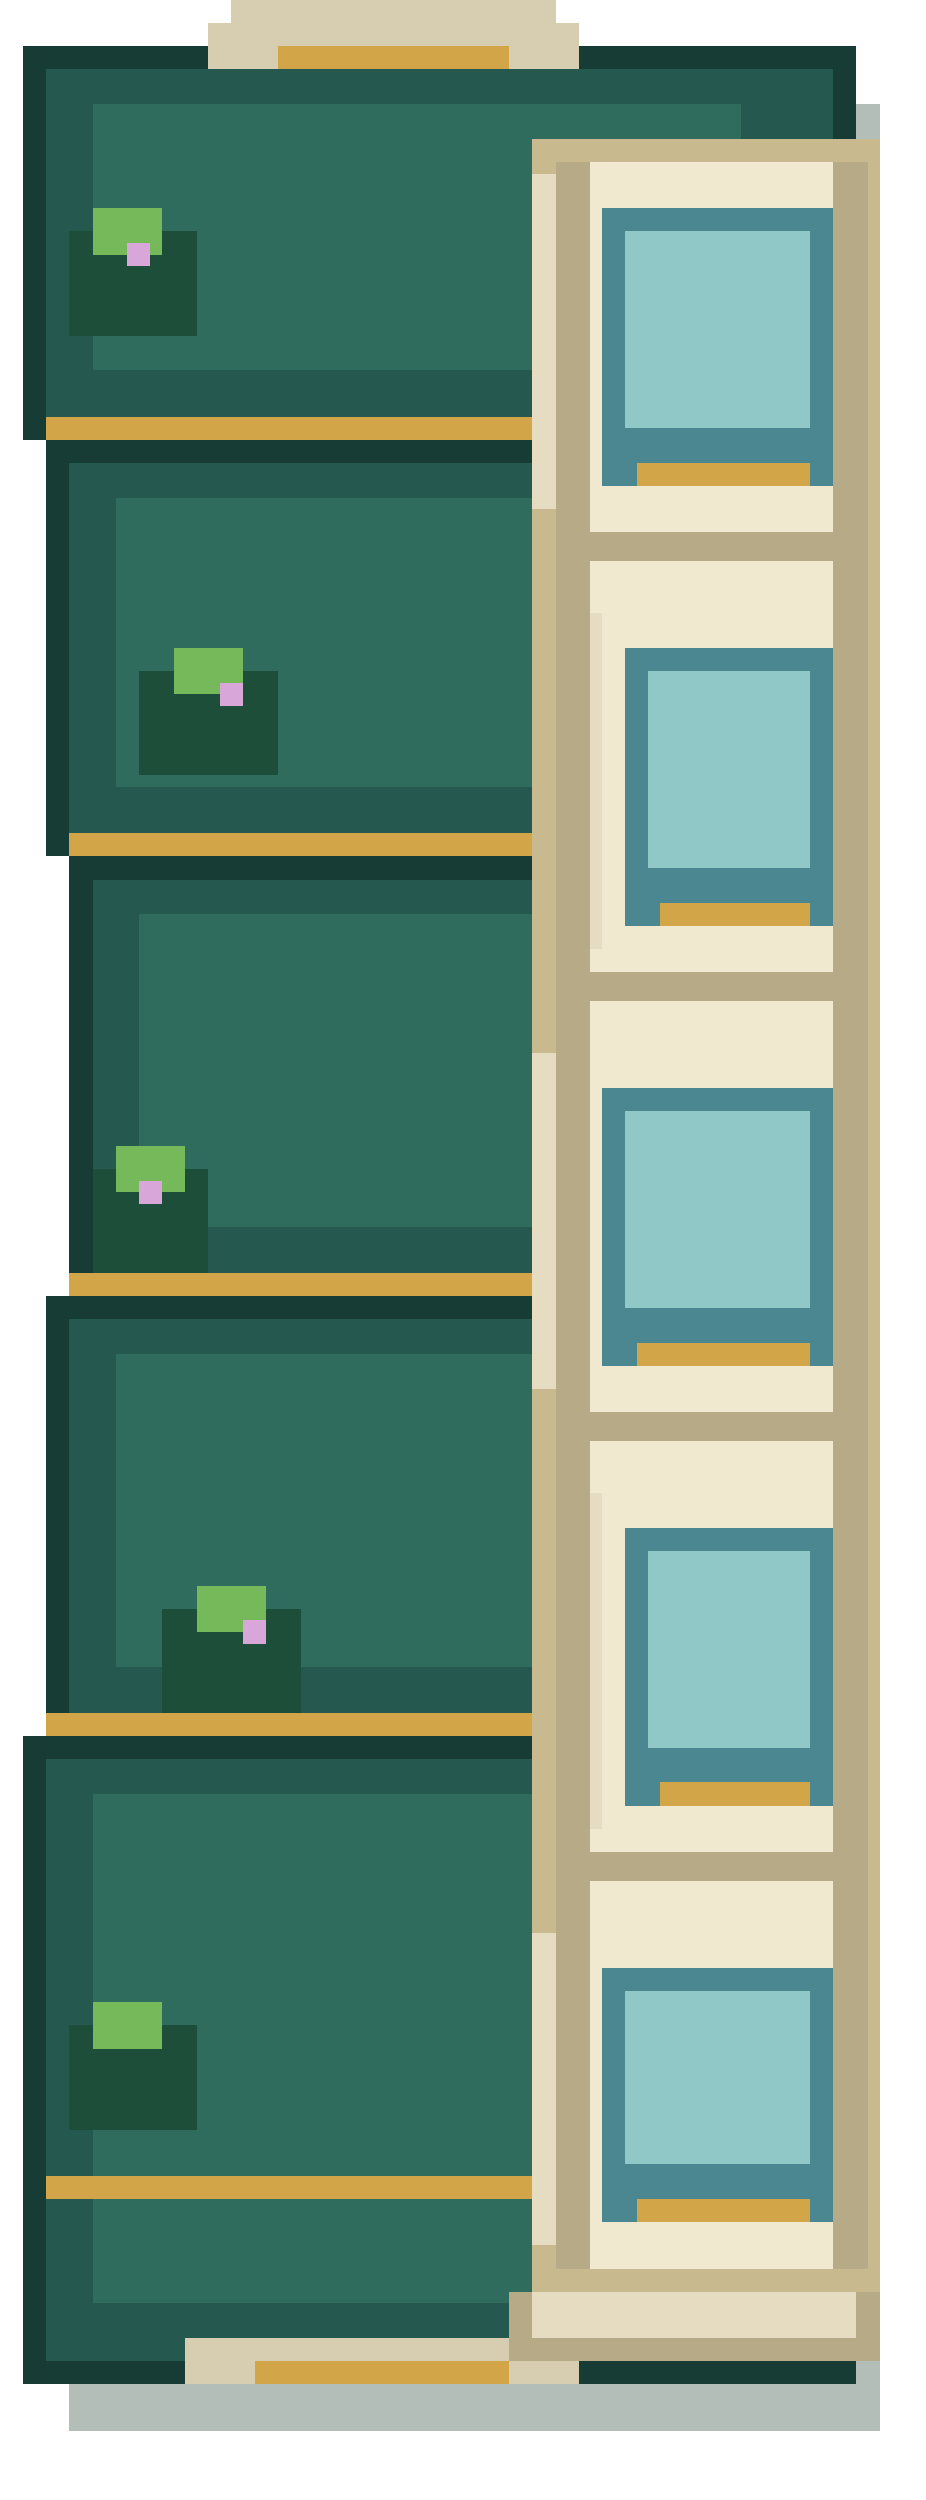
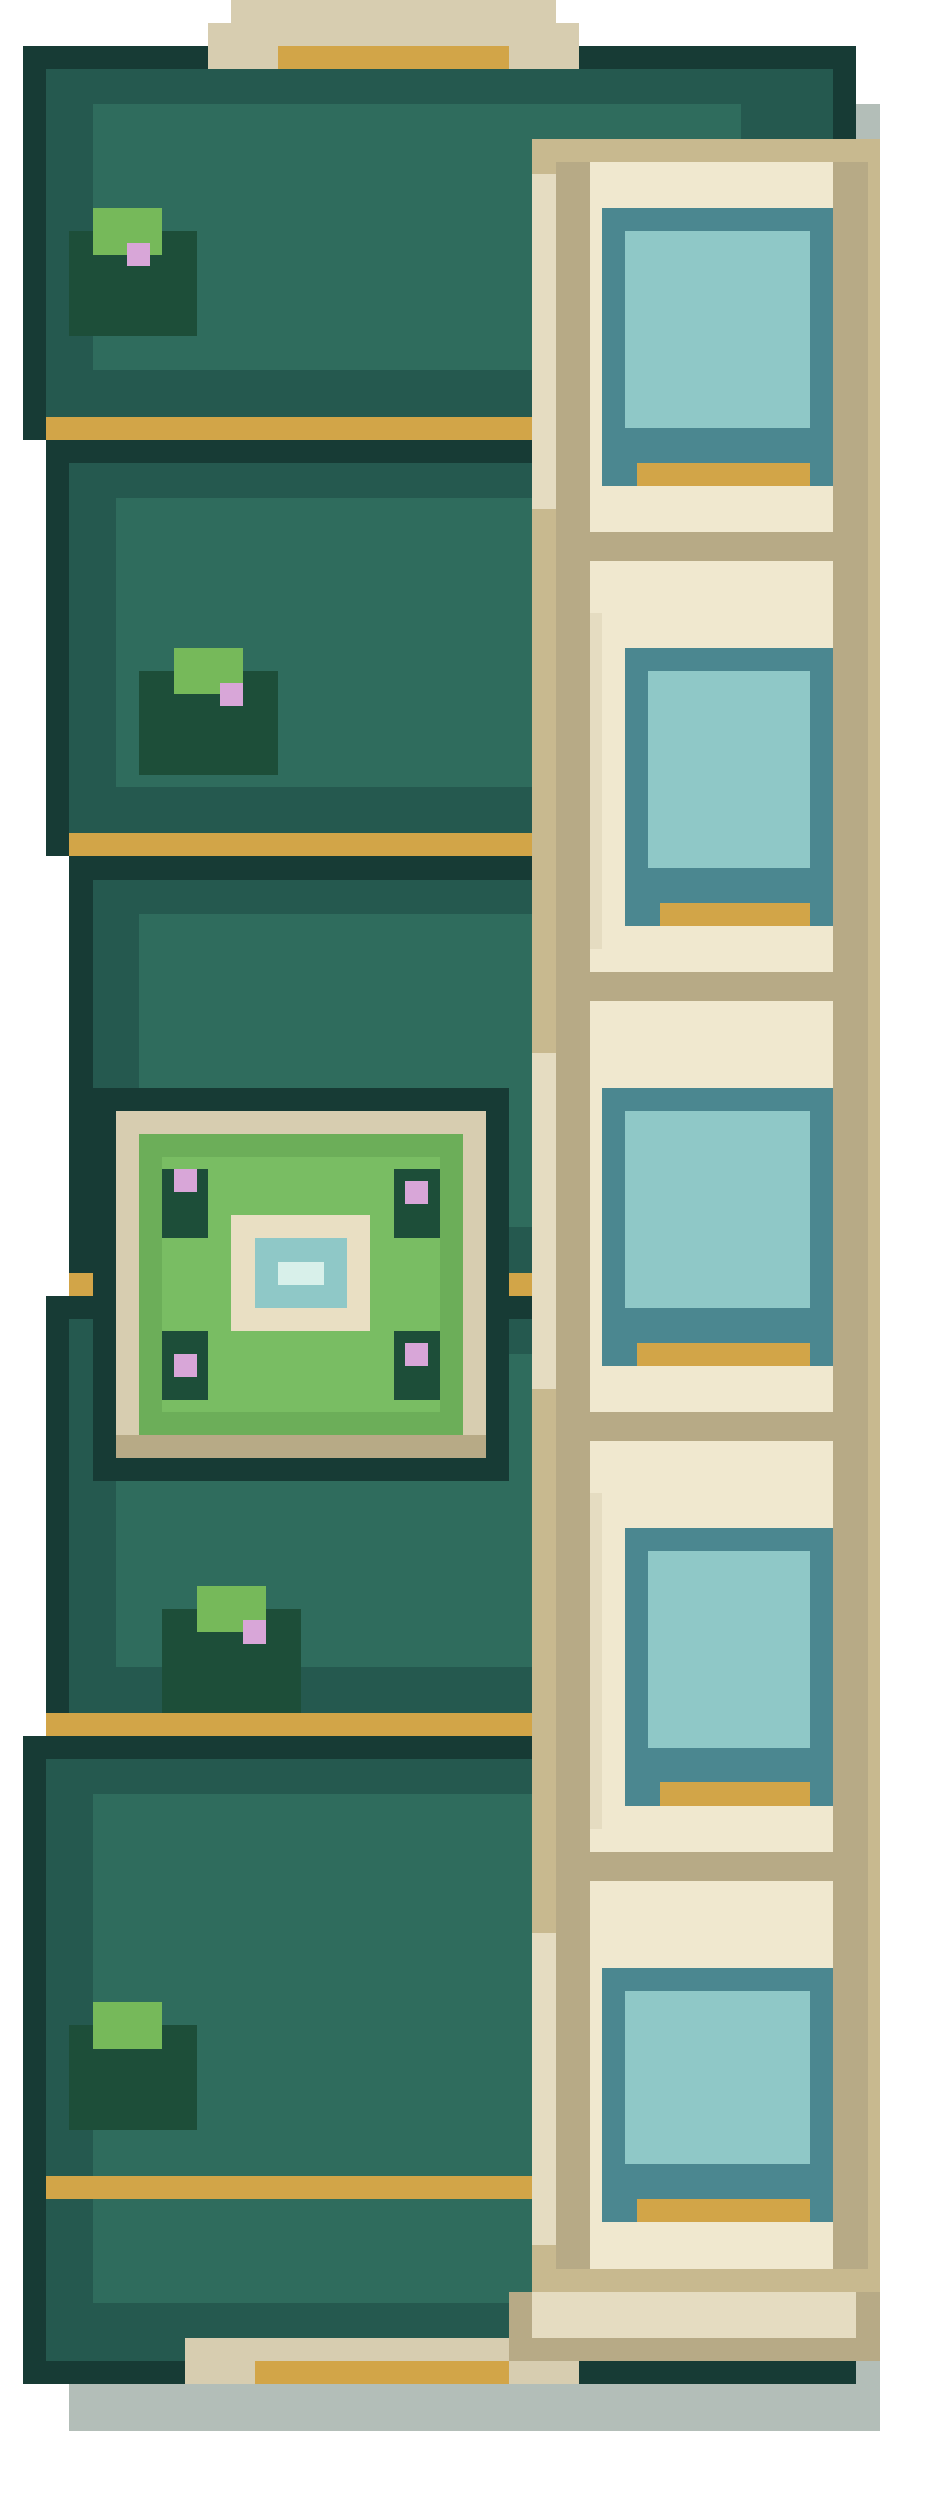
<svg xmlns="http://www.w3.org/2000/svg" width="160" height="432" viewBox="0 0 160 432" shape-rendering="crispEdges">
  <rect width="160" height="432" fill="none" />
  <rect x="12" y="18" width="140" height="402" fill="#244535" opacity=".35" />
  <rect x="4" y="8" width="144" height="68" fill="#173b35" />
  <rect x="8" y="76" width="136" height="72" fill="#173b35" />
  <rect x="12" y="148" width="132" height="76" fill="#173b35" />
  <rect x="8" y="224" width="136" height="76" fill="#173b35" />
  <rect x="4" y="300" width="144" height="112" fill="#173b35" />
  <rect x="8" y="12" width="136" height="60" fill="#25594f" />
  <rect x="12" y="80" width="128" height="64" fill="#25594f" />
  <rect x="16" y="152" width="124" height="68" fill="#25594f" />
  <rect x="12" y="228" width="128" height="68" fill="#25594f" />
  <rect x="8" y="304" width="136" height="104" fill="#25594f" />
  <g fill="#2f6c5d">
    <rect x="16" y="18" width="112" height="46" />
    <rect x="20" y="86" width="104" height="50" />
    <rect x="24" y="158" width="96" height="54" />
    <rect x="20" y="234" width="104" height="54" />
    <rect x="16" y="310" width="112" height="88" />
  </g>
  <g fill="#d2a548">
    <rect x="8" y="72" width="136" height="4" />
    <rect x="12" y="144" width="132" height="4" />
    <rect x="12" y="220" width="132" height="4" />
    <rect x="8" y="296" width="136" height="4" />
    <rect x="8" y="376" width="136" height="4" />
  </g>
  <g fill="#d7cdb0">
    <rect x="36" y="4" width="64" height="8" />
    <rect x="40" y="0" width="56" height="4" />
    <rect x="32" y="404" width="68" height="8" />
  </g>
  <g fill="#d2a548">
    <rect x="48" y="8" width="40" height="4" />
    <rect x="44" y="408" width="44" height="4" />
  </g>
+   <rect x="16" y="188" width="72" height="68" fill="#173b35" />
+   <rect x="20" y="192" width="64" height="60" fill="#d7cdb0" />
+   <rect x="24" y="196" width="56" height="52" fill="#6cae59" />
+   <rect x="28" y="200" width="48" height="44" fill="#79bd63" />
+   <rect x="40" y="210" width="24" height="20" fill="#e9dfc3" />
+   <rect x="44" y="214" width="16" height="12" fill="#8fc8c7" />
+   <rect x="48" y="218" width="8" height="4" fill="#d8f0ea" />
+   <g fill="#1d4e39">
+     <rect x="28" y="202" width="8" height="12" />
+     <rect x="68" y="202" width="8" height="12" />
+     <rect x="28" y="230" width="8" height="12" />
+     <rect x="68" y="230" width="8" height="12" />
+   </g>
+   <g fill="#d8a6d8">
+     <rect x="30" y="202" width="4" height="4" />
+     <rect x="70" y="204" width="4" height="4" />
+     <rect x="30" y="234" width="4" height="4" />
+     <rect x="70" y="232" width="4" height="4" />
+   </g>
+   <rect x="20" y="248" width="64" height="4" fill="#b7aa86" />
  <rect x="92" y="24" width="60" height="372" fill="#c8b98f" />
  <rect x="96" y="28" width="52" height="364" fill="#f0e8cf" />
  <g fill="#e5dcc1">
    <rect x="92" y="30" width="8" height="58" />
    <rect x="96" y="106" width="8" height="58" />
    <rect x="92" y="182" width="8" height="58" />
    <rect x="96" y="258" width="8" height="58" />
    <rect x="92" y="334" width="8" height="54" />
  </g>
  <g>
    <rect x="104" y="36" width="40" height="48" fill="#4b8790" />
    <rect x="108" y="40" width="32" height="34" fill="#8fc8c7" />
    <rect x="108" y="112" width="36" height="48" fill="#4b8790" />
    <rect x="112" y="116" width="28" height="34" fill="#8fc8c7" />
    <rect x="104" y="188" width="40" height="48" fill="#4b8790" />
    <rect x="108" y="192" width="32" height="34" fill="#8fc8c7" />
    <rect x="108" y="264" width="36" height="48" fill="#4b8790" />
    <rect x="112" y="268" width="28" height="34" fill="#8fc8c7" />
    <rect x="104" y="340" width="40" height="44" fill="#4b8790" />
    <rect x="108" y="344" width="32" height="30" fill="#8fc8c7" />
  </g>
  <g fill="#b7aa86">
    <rect x="96" y="28" width="6" height="364" />
    <rect x="144" y="28" width="6" height="364" />
    <rect x="98" y="92" width="48" height="5" />
    <rect x="98" y="168" width="48" height="5" />
    <rect x="98" y="244" width="48" height="5" />
    <rect x="98" y="320" width="48" height="5" />
  </g>
  <g fill="#d2a548">
    <rect x="110" y="80" width="30" height="4" />
    <rect x="114" y="156" width="26" height="4" />
    <rect x="110" y="232" width="30" height="4" />
    <rect x="114" y="308" width="26" height="4" />
    <rect x="110" y="380" width="30" height="4" />
  </g>
  <g fill="#1d4e39">
    <rect x="12" y="40" width="22" height="18" />
    <rect x="24" y="116" width="24" height="18" />
-     <rect x="16" y="202" width="20" height="18" />
    <rect x="28" y="278" width="24" height="18" />
    <rect x="12" y="350" width="22" height="18" />
  </g>
  <g fill="#76b95a">
    <rect x="16" y="36" width="12" height="8" />
    <rect x="30" y="112" width="12" height="8" />
-     <rect x="20" y="198" width="12" height="8" />
    <rect x="34" y="274" width="12" height="8" />
    <rect x="16" y="346" width="12" height="8" />
  </g>
  <g fill="#d8a6d8">
    <rect x="22" y="42" width="4" height="4" />
    <rect x="38" y="118" width="4" height="4" />
-     <rect x="24" y="204" width="4" height="4" />
    <rect x="42" y="280" width="4" height="4" />
  </g>
  <rect x="88" y="396" width="64" height="12" fill="#b7aa86" />
  <rect x="92" y="396" width="56" height="8" fill="#e5dcc1" />
</svg>
